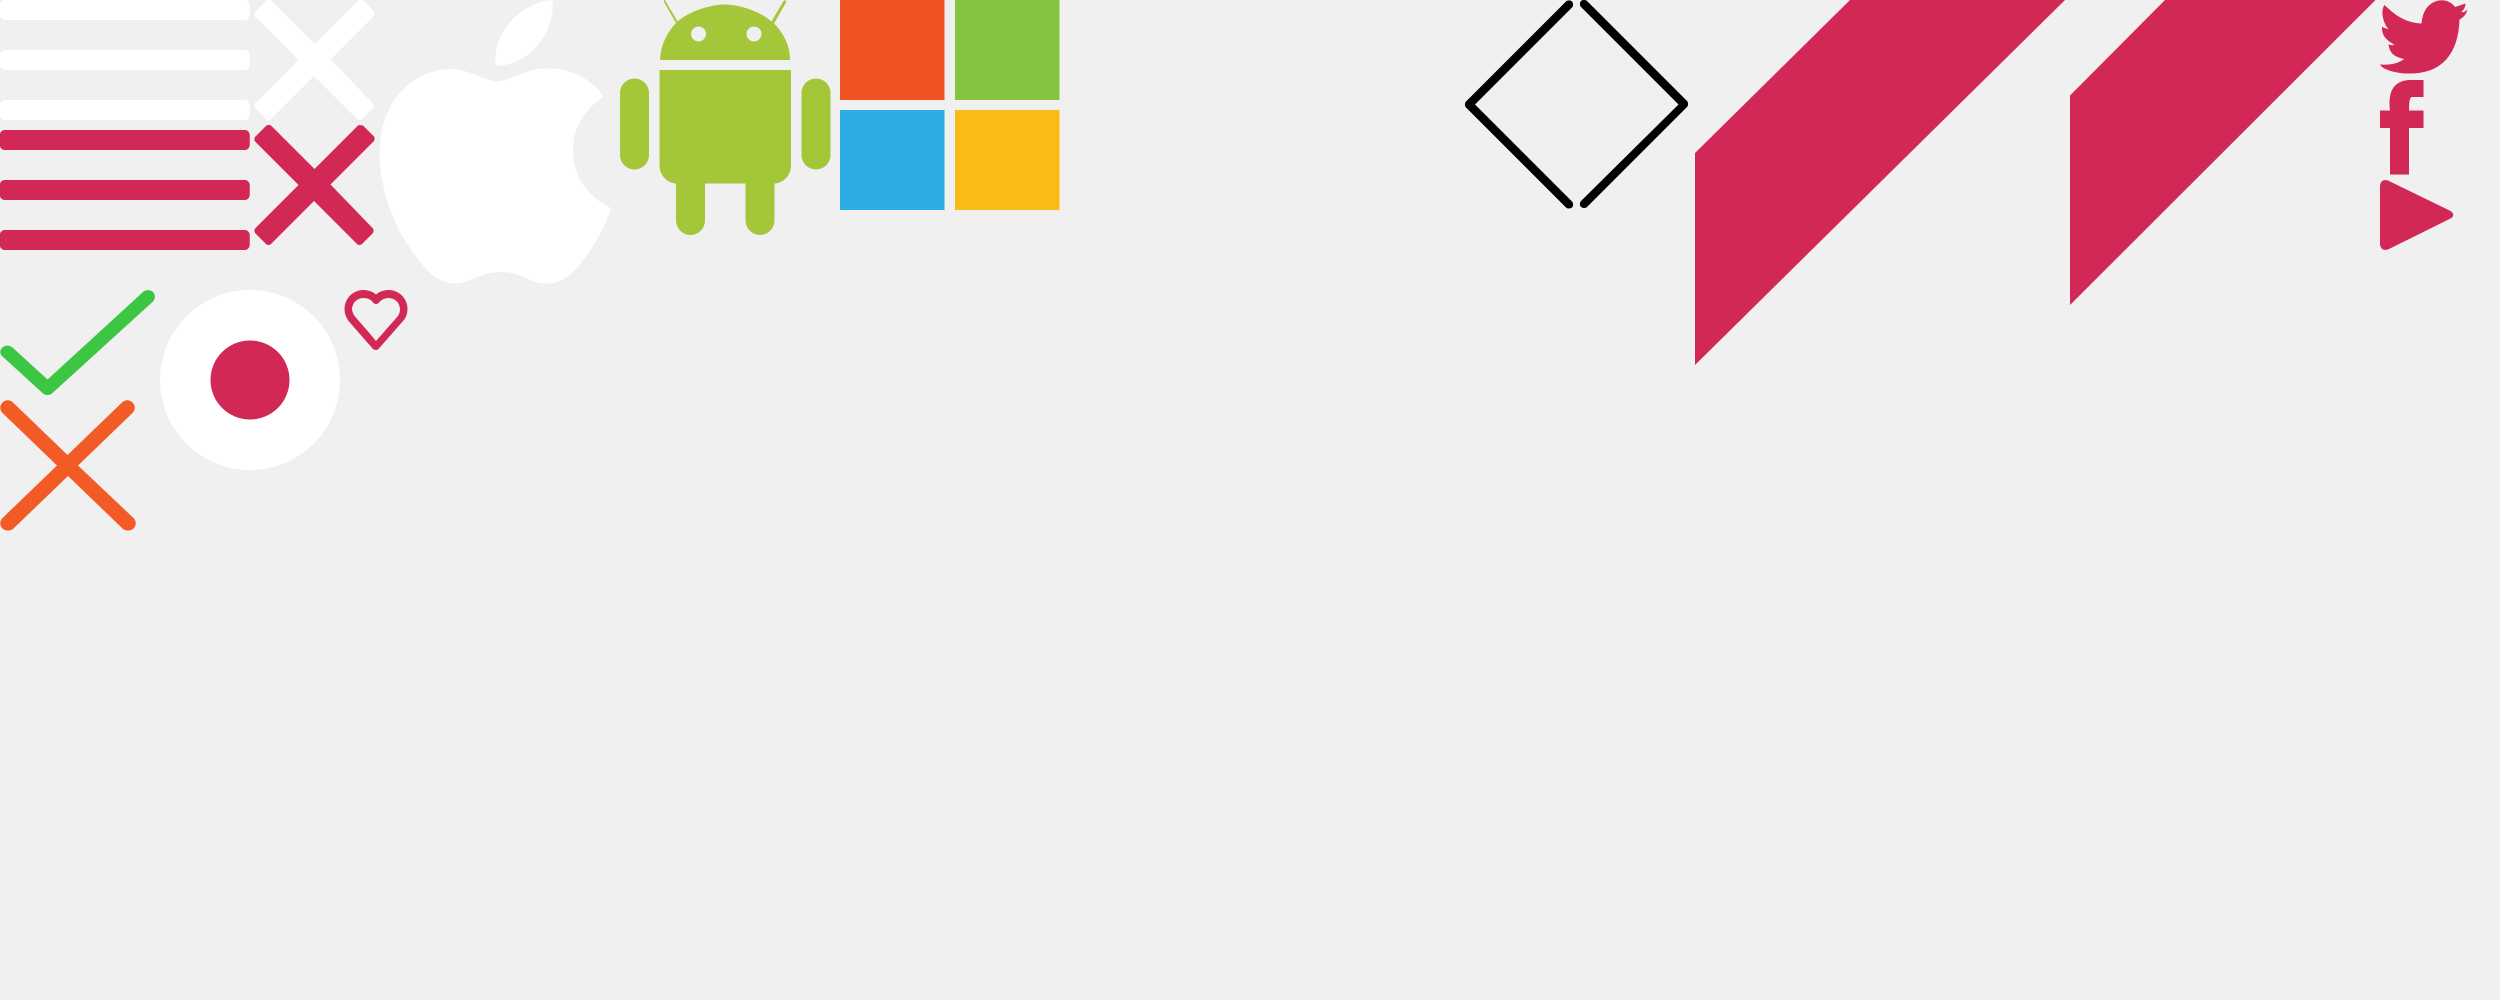
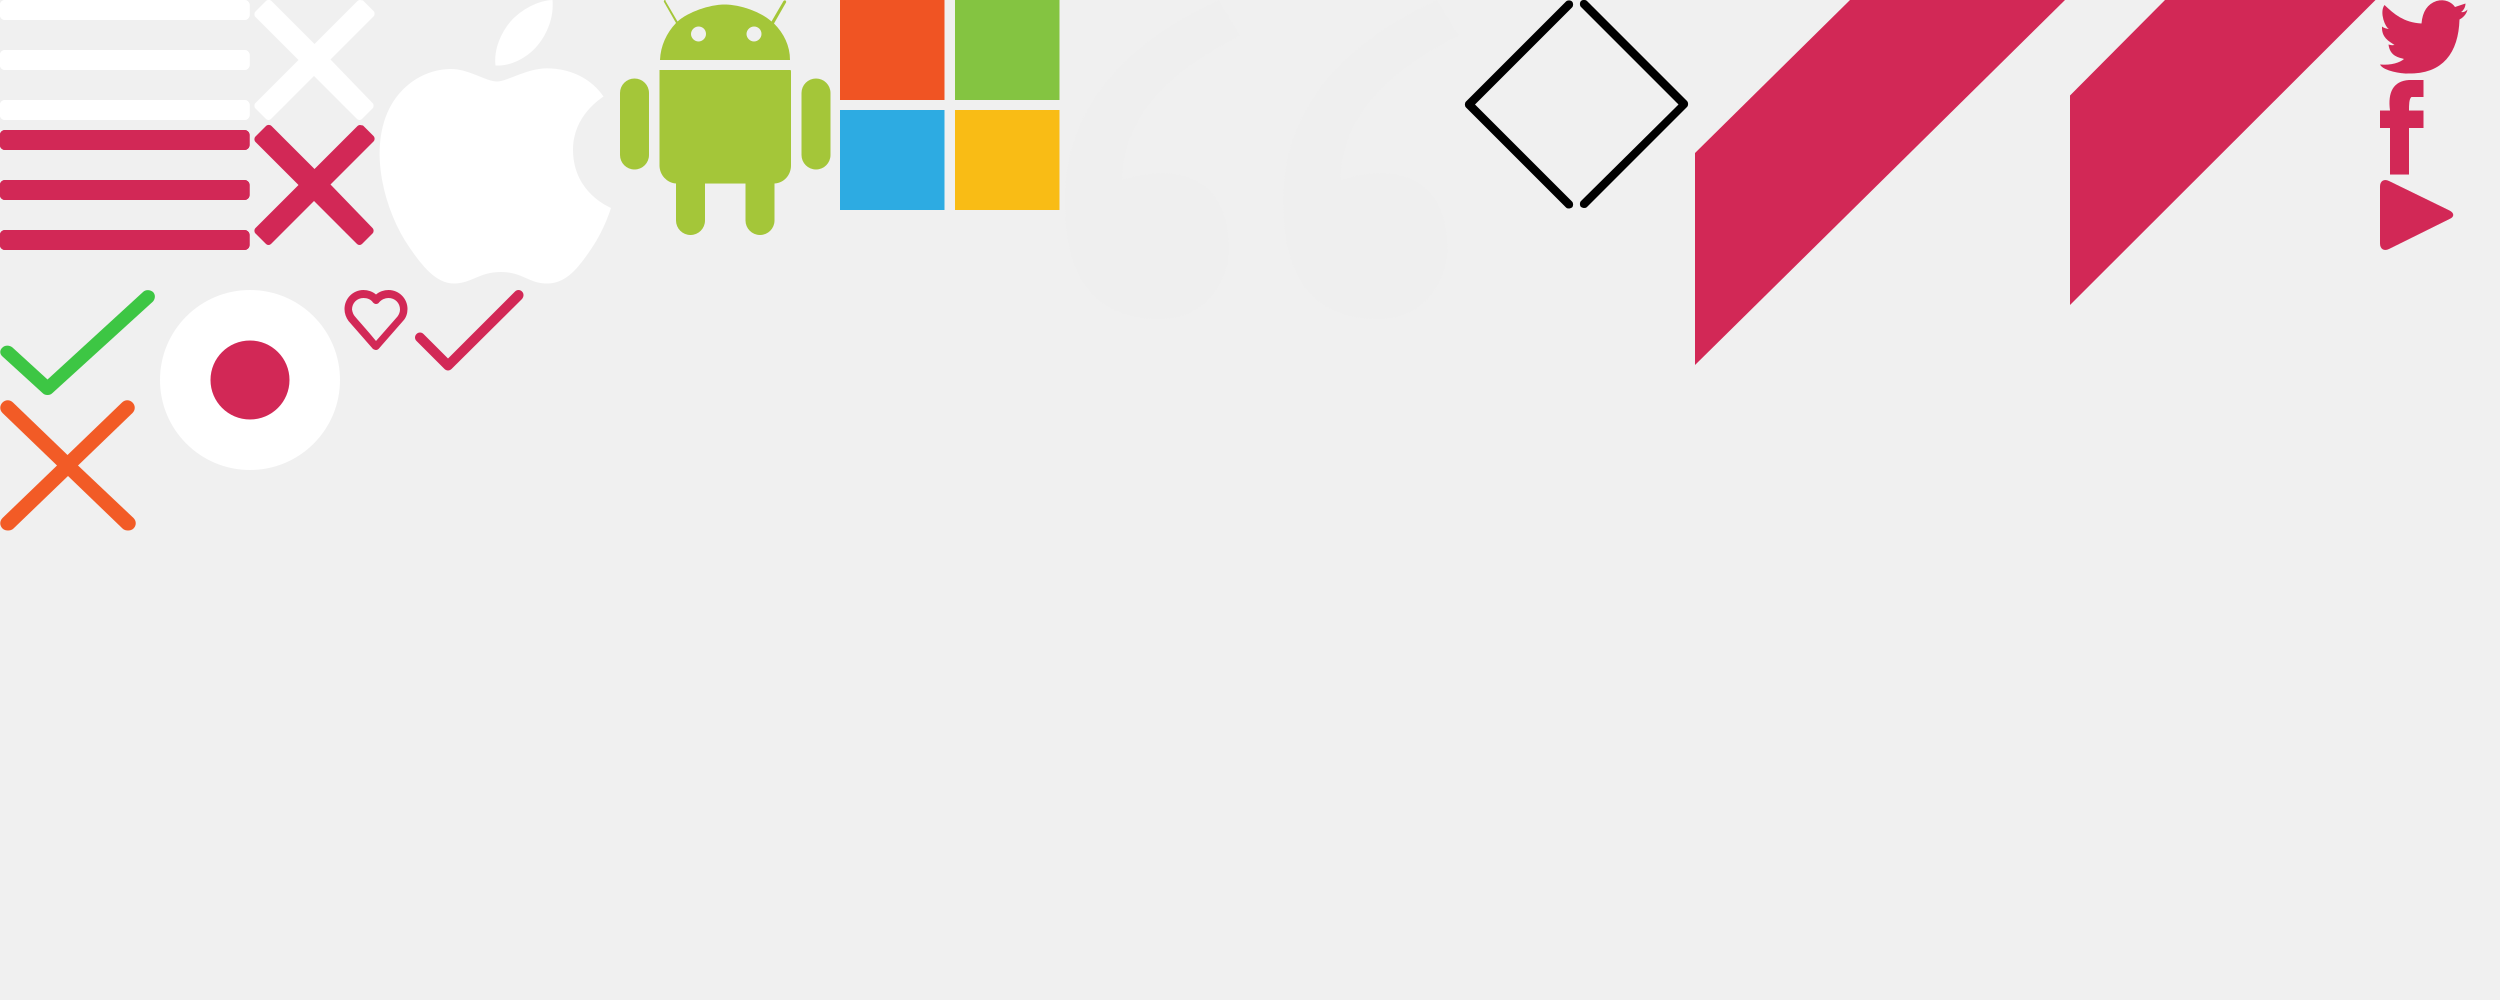
<svg xmlns="http://www.w3.org/2000/svg" version="1.1" id="Слой_1" x="0px" y="0px" width="500px" height="200px" viewBox="0 0 500 200" enable-background="new 0 0 500 200" xml:space="preserve">
  <g id="miu">
    <g id="editor_list_view_hambuger_menu_glyph">
      <g>
        <path id="path-1" fill="#FFFFFF" d="M1.1,0C0.5,0,0,0.4,0,1v2c0,0.6,0.5,1,1.1,1h47.7c0.6,0,1.1-0.4,1.1-1V1c0-0.6-0.5-1-1.1-1     H1.1z M1.1,10C0.5,10,0,10.4,0,11v2c0,0.6,0.5,1,1.1,1h47.7c0.6,0,1.1-0.4,1.1-1v-2c0-0.6-0.5-1-1.1-1H1.1z M1.1,20     C0.5,20,0,20.4,0,21v2c0,0.6,0.5,1,1.1,1h47.7c0.6,0,1.1-0.4,1.1-1v-2c0-0.6-0.5-1-1.1-1H1.1z" />
      </g>
      <g>
        <path id="path-1_1_" fill="#FFFFFF" d="M1.1,0C0.5,0,0,0.4,0,1v2c0,0.6,0.5,1,1.1,1h47.7c0.6,0,1.1-0.4,1.1-1V1     c0-0.6-0.5-1-1.1-1H1.1z M1.1,10C0.5,10,0,10.4,0,11v2c0,0.6,0.5,1,1.1,1h47.7c0.6,0,1.1-0.4,1.1-1v-2c0-0.6-0.5-1-1.1-1H1.1z      M1.1,20C0.5,20,0,20.4,0,21v2c0,0.6,0.5,1,1.1,1h47.7c0.6,0,1.1-0.4,1.1-1v-2c0-0.6-0.5-1-1.1-1H1.1z" />
      </g>
    </g>
  </g>
  <g id="miu_1_">
    <g id="editor_list_view_hambuger_menu_glyph_1_">
      <g>
        <path id="path-1_3_" fill="#D22856" d="M1.1,26C0.5,26,0,26.4,0,27v2c0,0.6,0.5,1,1.1,1h47.7c0.6,0,1.1-0.4,1.1-1v-2     c0-0.6-0.5-1-1.1-1H1.1z M1.1,36C0.5,36,0,36.4,0,37v2c0,0.6,0.5,1,1.1,1h47.7c0.6,0,1.1-0.4,1.1-1v-2c0-0.6-0.5-1-1.1-1H1.1z      M1.1,46C0.5,46,0,46.4,0,47v2c0,0.6,0.5,1,1.1,1h47.7c0.6,0,1.1-0.4,1.1-1v-2c0-0.6-0.5-1-1.1-1H1.1z" />
      </g>
      <g>
        <path id="path-1_2_" fill="#D22856" d="M1.1,26C0.5,26,0,26.4,0,27v2c0,0.6,0.5,1,1.1,1h47.7c0.6,0,1.1-0.4,1.1-1v-2     c0-0.6-0.5-1-1.1-1H1.1z M1.1,36C0.5,36,0,36.4,0,37v2c0,0.6,0.5,1,1.1,1h47.7c0.6,0,1.1-0.4,1.1-1v-2c0-0.6-0.5-1-1.1-1H1.1z      M1.1,46C0.5,46,0,46.4,0,47v2c0,0.6,0.5,1,1.1,1h47.7c0.6,0,1.1-0.4,1.1-1v-2c0-0.6-0.5-1-1.1-1H1.1z" />
      </g>
    </g>
  </g>
  <path fill="#FFFFFF" d="M66.1,11.9l8.6-8.6C75,3,75,2.5,74.7,2.2l-2.1-2.1C72.4,0.1,72.2,0,72,0s-0.4,0.1-0.5,0.2l-8.6,8.6l-8.6-8.6  c-0.3-0.3-0.8-0.3-1.1,0l-2.1,2.1c-0.3,0.3-0.3,0.8,0,1.1l8.6,8.6l-8.6,8.6c-0.3,0.3-0.3,0.8,0,1.1l2.1,2.1c0.1,0.1,0.3,0.2,0.5,0.2  s0.4-0.1,0.5-0.2l8.6-8.6l8.6,8.6c0.1,0.1,0.3,0.2,0.5,0.2s0.4-0.1,0.5-0.2l2.1-2.1c0.3-0.3,0.3-0.8,0-1.1L66.1,11.9z" />
  <path fill="#D22856" d="M66.1,36.9l8.6-8.6c0.3-0.3,0.3-0.8,0-1.1l-2.1-2.1c-0.2,0-0.4-0.1-0.6-0.1s-0.4,0.1-0.5,0.2l-8.6,8.6  l-8.6-8.6c-0.3-0.3-0.8-0.3-1.1,0l-2.1,2.1c-0.3,0.3-0.3,0.8,0,1.1l8.6,8.6l-8.6,8.6c-0.3,0.3-0.3,0.8,0,1.1l2.1,2.1  c0.1,0.1,0.3,0.2,0.5,0.2s0.4-0.1,0.5-0.2l8.6-8.6l8.6,8.6c0.1,0.1,0.3,0.2,0.5,0.2s0.4-0.1,0.5-0.2l2.1-2.1c0.3-0.3,0.3-0.8,0-1.1  L66.1,36.9z" />
  <path fill="#FFFFFF" d="M114.6,30.1c0.1,8.6,7.5,11.4,7.6,11.5c-0.1,0.2-1.2,4.1-3.9,8.1c-2.4,3.5-4.8,6.9-8.7,7  c-3.8,0.1-5-2.3-9.4-2.3s-5.7,2.2-9.3,2.3c-3.7,0.1-6.6-3.7-9-7.2c-4.9-7-8.6-19.9-3.6-28.6c2.5-4.3,6.9-7,11.7-7.1  c3.7-0.1,7.1,2.5,9.4,2.5c2.2,0,6.4-3,10.9-2.6c1.8,0.1,7,0.7,10.4,5.6C120.5,19.5,114.5,23,114.6,30.1 M107.5,9.1  c2-2.4,3.3-5.7,3-9.1c-2.9,0.1-6.3,1.9-8.4,4.3c-1.8,2.1-3.4,5.5-3,8.8C102.2,13.3,105.5,11.5,107.5,9.1" />
  <g>
    <path fill="#A4C639" d="M158.1,14h-26.2c0,0.1,0,0.2,0,0.3v18.8c0,1.9,1.5,3.5,3.3,3.6v7.4c0,1.6,1.3,2.9,2.9,2.9   c1.6,0,2.9-1.3,2.9-2.9v-7.4h8.1v7.4c0,1.6,1.3,2.9,2.9,2.9c1.6,0,2.9-1.3,2.9-2.9v-7.4c1.9-0.1,3.3-1.7,3.3-3.6V14.3   C158.2,14.2,158.2,14.1,158.1,14z" />
    <path id="c-4-9-2-9-2-9" fill="#A4C639" d="M126.9,15.7L126.9,15.7c1.6,0,2.9,1.3,2.9,2.9V31c0,1.6-1.3,2.9-2.9,2.9l0,0   c-1.6,0-2.9-1.3-2.9-2.9V18.6C124,17,125.3,15.7,126.9,15.7z" />
    <path id="c-4-1-7-3-8-4" fill="#A4C639" d="M163.2,15.7L163.2,15.7c1.6,0,2.9,1.3,2.9,2.9V31c0,1.6-1.3,2.9-2.9,2.9l0,0   c-1.6,0-2.9-1.3-2.9-2.9V18.6C160.3,17,161.6,15.7,163.2,15.7z" />
    <path fill="#A4C639" d="M132,12h26c0-2.8-1.2-5.3-3.2-7.3l2.4-4.2c0.1-0.1,0-0.3-0.1-0.4s-0.3,0-0.4,0.1l-2.4,4.1   c-2.1-1.9-6.2-3.4-9.4-3.4l0,0c-3,0-7.3,1.5-9.4,3.4l-2.4-4.1C133.2,0,133,0,132.9,0c-0.1,0.1-0.2,0.3-0.1,0.4l2.4,4.2   C133.3,6.6,132.1,9.2,132,12z M149.3,6.8c0-0.8,0.7-1.5,1.5-1.5s1.5,0.6,1.5,1.5l0,0c0,0.8-0.7,1.5-1.5,1.5S149.3,7.6,149.3,6.8   L149.3,6.8z M138.2,6.8c0-0.8,0.7-1.5,1.5-1.5s1.5,0.6,1.5,1.5l0,0c0,0.8-0.7,1.5-1.5,1.5S138.2,7.6,138.2,6.8L138.2,6.8z" />
  </g>
  <g>
    <path id="path5058" fill="#F05423" d="M188.9,20H168V0h20.9V20z" />
    <path id="path5060" fill="#84C441" d="M211.9,20H191V0h20.9V20z" />
    <path id="path5062" fill="#2DABE2" d="M188.9,42H168V22h20.9V42z" />
    <path id="path5064" fill="#F9BC15" d="M211.9,42H191V22h20.9V42z" />
  </g>
  <g>
    <g>
      <path fill="#EFEFEF" d="M248,7.1L243.7,0C241.3,1.5,213,12.2,213,39.6c0,7.2,0.3,24.2,18.9,24.2c11.2,0,13.9-10.3,13.9-13.6    c0-22-21.4-14.2-21.4-14.2C224.5,18,244.3,9.2,248,7.1z" />
    </g>
    <g>
      <path fill="#EFEFEF" d="M291.7,7.1L287.4,0c-2.4,1.5-30.7,12.2-30.7,39.6c0,7.2,0.3,24.2,18.9,24.2c11.2,0,13.9-10.3,13.9-13.6    c0-22-21.4-14.2-21.4-14.2C268.2,18,288,9.2,291.7,7.1z" />
    </g>
  </g>
  <path d="M295,20.9l19.4-19.4c0.3-0.3,0.3-0.9,0-1.2s-0.9-0.3-1.2,0l-20,20c-0.3,0.3-0.3,0.9,0,1.2l20,20c0.2,0.2,0.4,0.2,0.6,0.2  s0.4-0.1,0.6-0.2c0.3-0.3,0.3-0.9,0-1.2L295,20.9z" />
  <path d="M335.7,20.9L316.2,1.4c-0.3-0.3-0.3-0.9,0-1.2s0.9-0.3,1.2,0l20,20c0.3,0.3,0.3,0.9,0,1.2l-20,20c-0.2,0.2-0.4,0.2-0.6,0.2  s-0.4-0.1-0.6-0.2c-0.3-0.3-0.3-0.9,0-1.2L335.7,20.9z" />
  <polygon fill="#D22856" points="370,0 339,30.6 339,73 413,0 " />
  <path fill="#3DC644" d="M30.6,58.4c-0.6-0.5-1.5-0.5-2,0L9.5,75.9l-7-6.4c-0.6-0.5-1.5-0.5-2,0c-0.6,0.5-0.6,1.3,0,1.8l8,7.3  c0.3,0.3,0.6,0.4,1,0.4s0.7-0.1,1-0.4l20.1-18.3C31.1,59.7,31.1,58.9,30.6,58.4z" />
  <path fill="#F25B26" d="M15.6,93.1l10.9-10.5c0.6-0.6,0.6-1.5,0-2.1s-1.5-0.6-2.1,0L13.5,91L2.6,80.5c-0.6-0.6-1.5-0.6-2.1,0  s-0.6,1.5,0,2.1l10.9,10.5L0.5,103.6c-0.6,0.6-0.6,1.5,0,2.1c0.3,0.3,0.7,0.4,1.1,0.4s0.8-0.1,1.1-0.4l10.9-10.5l10.9,10.5  c0.3,0.3,0.7,0.4,1.1,0.4s0.8-0.1,1.1-0.4c0.6-0.6,0.6-1.5,0-2.1L15.6,93.1z" />
  <polygon fill="#D22856" points="433,0 414,19.1 414,61 475.1,0 " />
  <g>
    <circle fill="#FFFFFF" cx="50" cy="76" r="18" />
    <circle fill="#D22856" cx="50" cy="76" r="7.9" />
  </g>
  <g id="W6EeEF_1_">
    <g>
      <path fill="#D22856" d="M487.3,0.2c1.7-0.5,3.1,0.3,3.7,1.2c0.7-0.2,1.4-0.5,2.1-0.7c0,0.8-0.5,1.5-0.9,1.7    c0.7,0.2,1.3-0.5,1.3-0.5c-0.2,1-1,1.7-1.6,2c-0.2,6.6-3.3,11-10.4,10.8c-0.5,0,0.1,0-0.5,0c-0.4,0-4.3-0.4-5-1.8    c2.3,0.2,4-0.4,4.8-1.1c-1-0.3-2.8-0.5-3.1-2.9c0.4,0.1,0.6,0.2,1.2,0.1c-1.2-0.8-2.6-1.5-2.5-3.7c0.3,0.3,1.1,0.5,1.4,0.5    c-0.7-0.2-2-3.3-0.9-4.8c1.9,1.8,3.8,3.5,7.4,3.7C484.5,2.3,485.5,0.8,487.3,0.2z" />
    </g>
  </g>
-   <path fill="#D22856" d="M482.3,19.4c0.8,0,1.6,0,2.4,0c0-1.1,0-2.2,0-3.4c-1,0-1.9,0-2.9,0c-3.1,0.2-4.3,2.4-3.8,6.1H476v3.5h2  c0,3.1,0,6.2,0,9.3c1.3,0,2.6,0,3.8,0c0-3.1,0-6.2,0-9.3h2.9v-3.5h-2.9C481.8,21.1,481.8,19.7,482.3,19.4z" />
+   <path fill="#D22856" d="M482.3,19.4c0.8,0,1.6,0,2.4,0c0-1.1,0-2.2,0-3.4c-1,0-1.9,0-2.9,0c-3.1,0.2-4.3,2.4-3.8,6.1h-2v3.5h2  c0,3.1,0,6.2,0,9.3c1.3,0,2.6,0,3.8,0c0-3.1,0-6.2,0-9.3h2.9v-3.5h-2.9C481.8,21.1,481.8,19.7,482.3,19.4z" />
  <path fill="#D22856" d="M477.8,49.8c-1,0.5-1.8,0-1.8-1.1V37.3c0-1.1,0.8-1.6,1.8-1.1l12.1,5.9c1,0.5,1,1.3,0,1.7L477.8,49.8z" />
  <g>
-     <path fill="#D22856" d="M75.2,70c-0.2,0-0.4-0.1-0.6-0.2c-3.8-4.3-4.6-5.3-4.9-5.6h0c-0.5-0.7-0.8-1.5-0.8-2.4   c0-2.1,1.7-3.8,3.8-3.8c0.9,0,1.8,0.3,2.5,0.9c0.7-0.6,1.6-0.9,2.5-0.9c2.1,0,3.8,1.7,3.8,3.8c0,0.9-0.3,1.8-0.9,2.4l-4.9,5.6   C75.6,69.9,75.4,70,75.2,70L75.2,70z M71,63.3c0.2,0.3,2.5,2.8,4.2,4.9l4.3-4.9c0.3-0.4,0.5-0.9,0.5-1.4c0-1.3-1-2.3-2.3-2.3   c-0.7,0-1.4,0.3-1.9,0.9c-0.1,0.2-0.4,0.3-0.6,0.3c-0.2,0-0.4-0.1-0.6-0.3c-0.4-0.6-1.1-0.9-1.9-0.9c-1.3,0-2.3,1-2.3,2.3   C70.5,62.5,70.7,63,71,63.3C71,63.3,71,63.3,71,63.3z" />
+     <path fill="#D22856" d="M75.2,70c-0.2,0-0.4-0.1-0.6-0.2c-3.8-4.3-4.6-5.3-4.9-5.6l0,0c-0.5-0.7-0.8-1.5-0.8-2.4   c0-2.1,1.7-3.8,3.8-3.8c0.9,0,1.8,0.3,2.5,0.9c0.7-0.6,1.6-0.9,2.5-0.9c2.1,0,3.8,1.7,3.8,3.8c0,0.9-0.3,1.8-0.9,2.4l-4.9,5.6   C75.6,69.9,75.4,70,75.2,70L75.2,70z M71,63.3c0.2,0.3,2.5,2.8,4.2,4.9l4.3-4.9c0.3-0.4,0.5-0.9,0.5-1.4c0-1.3-1-2.3-2.3-2.3   c-0.7,0-1.4,0.3-1.9,0.9c-0.1,0.2-0.4,0.3-0.6,0.3s-0.4-0.1-0.6-0.3c-0.4-0.6-1.1-0.9-1.9-0.9c-1.3,0-2.3,1-2.3,2.3   C70.5,62.5,70.7,63,71,63.3L71,63.3z" />
  </g>
+   <path fill="#D22856" d="M104.4,58.3c-0.4-0.4-1-0.4-1.4,0L89.6,71.7l-4.9-4.9c-0.4-0.4-1-0.4-1.4,0s-0.4,1,0,1.4l5.6,5.6  c0.2,0.2,0.5,0.3,0.7,0.3s0.5-0.1,0.7-0.3l14.1-14C104.8,59.3,104.8,58.7,104.4,58.3z" />
</svg>
